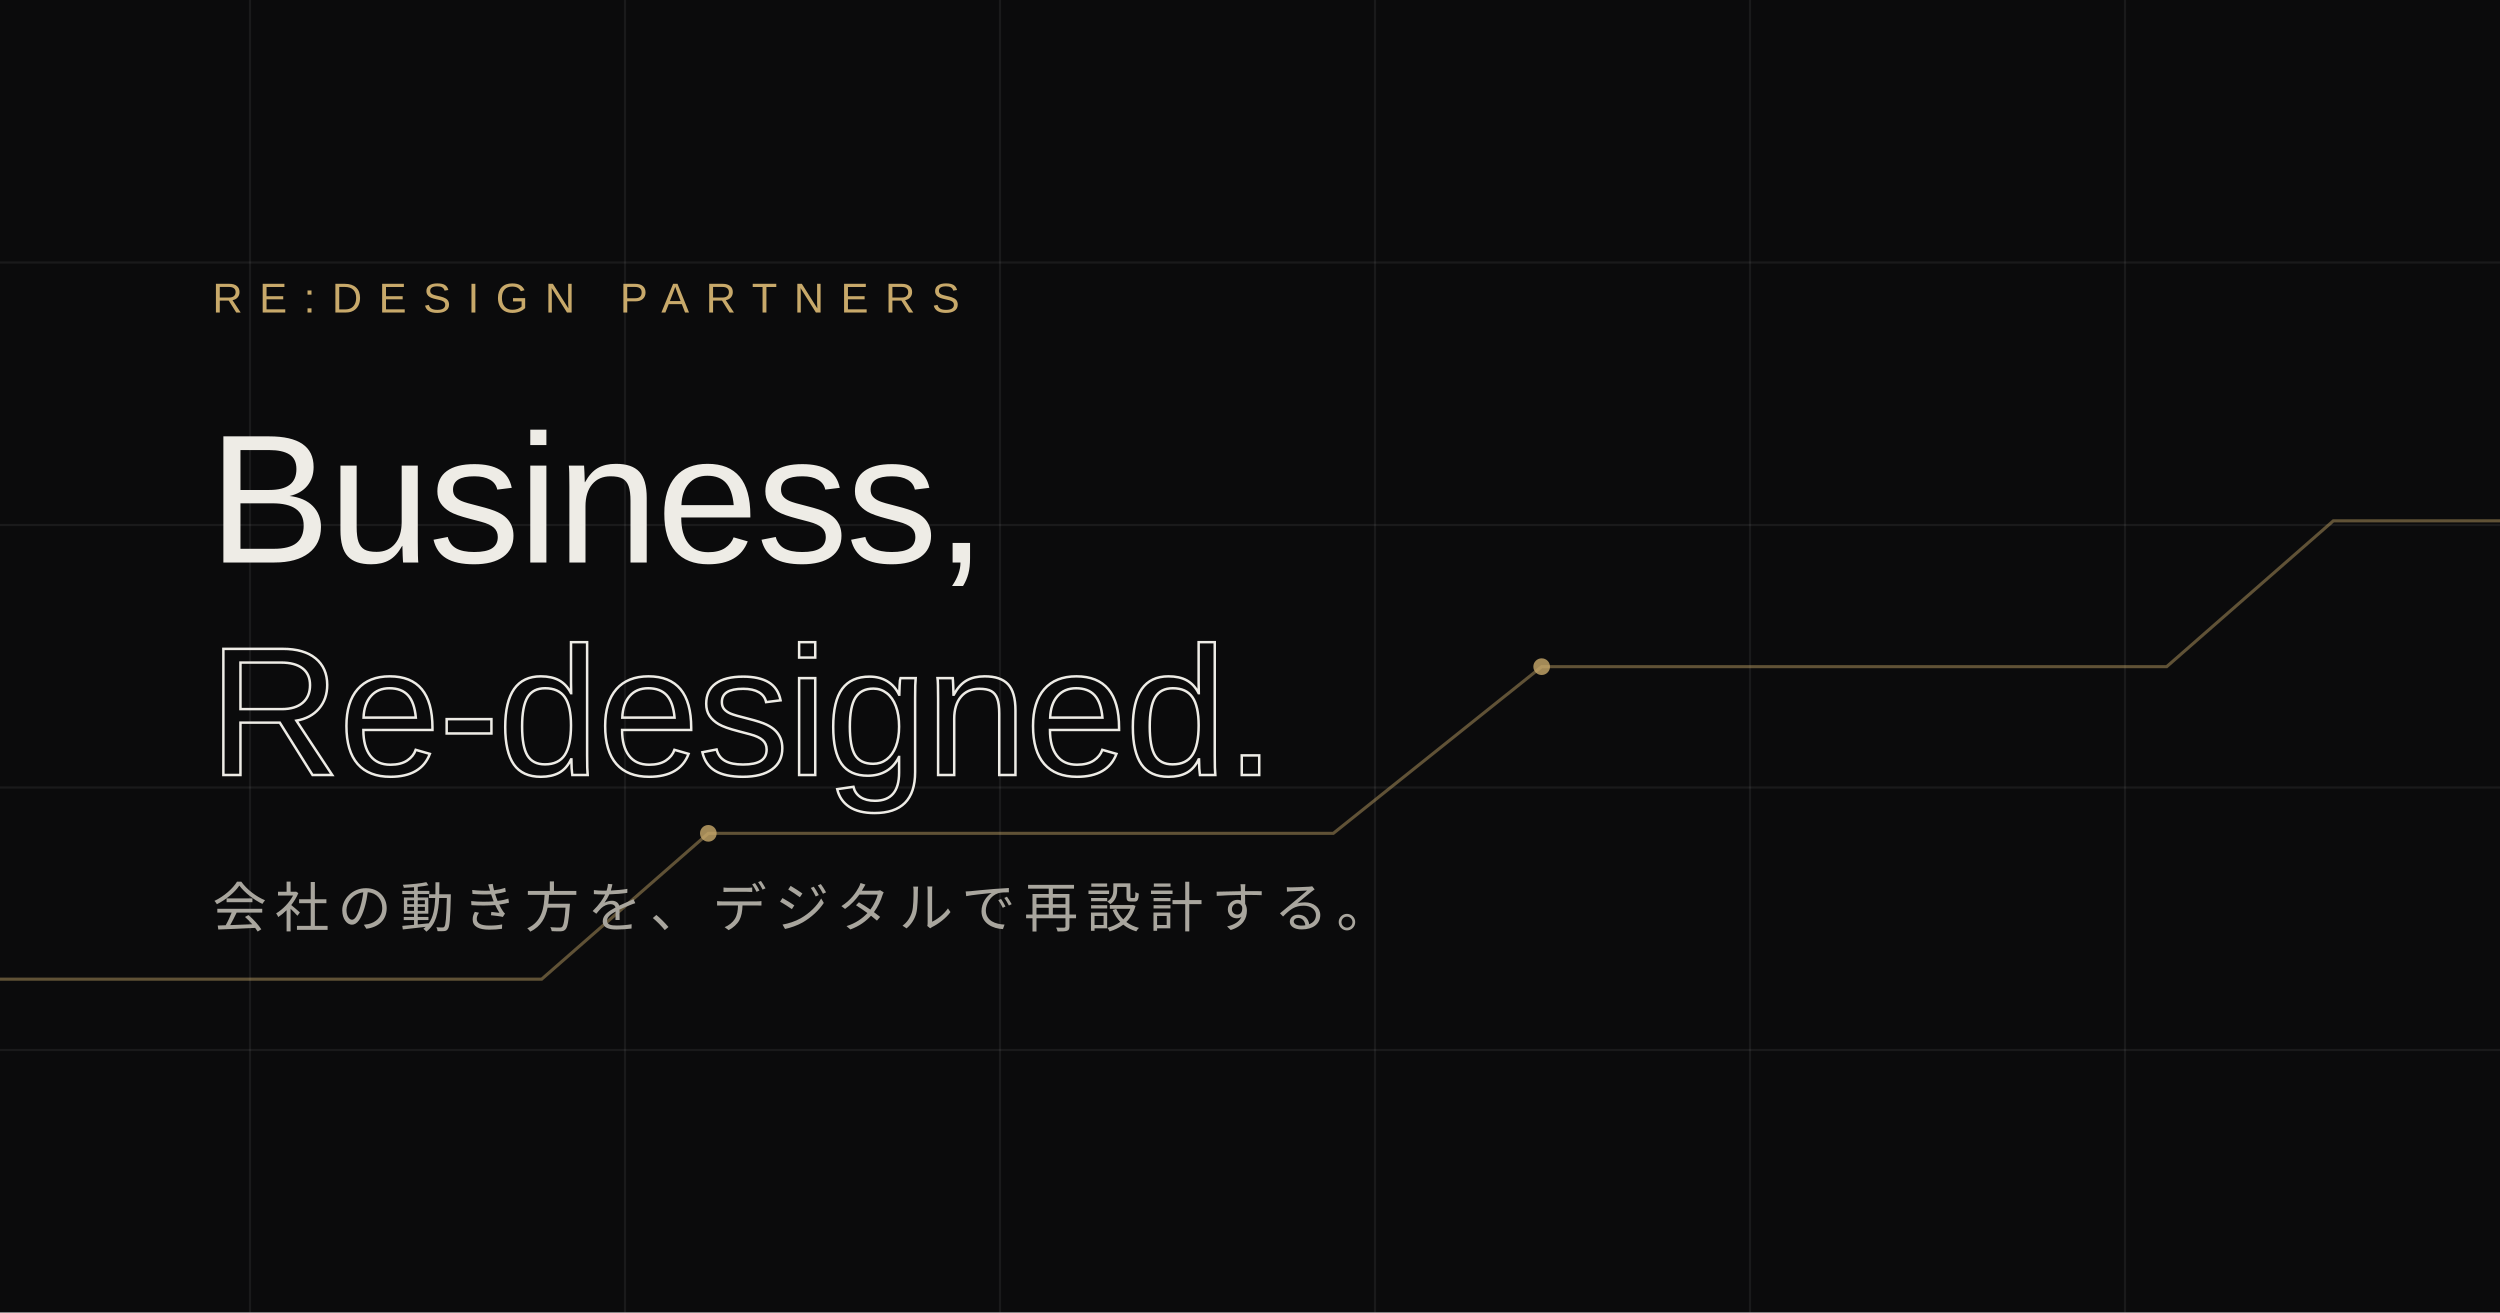
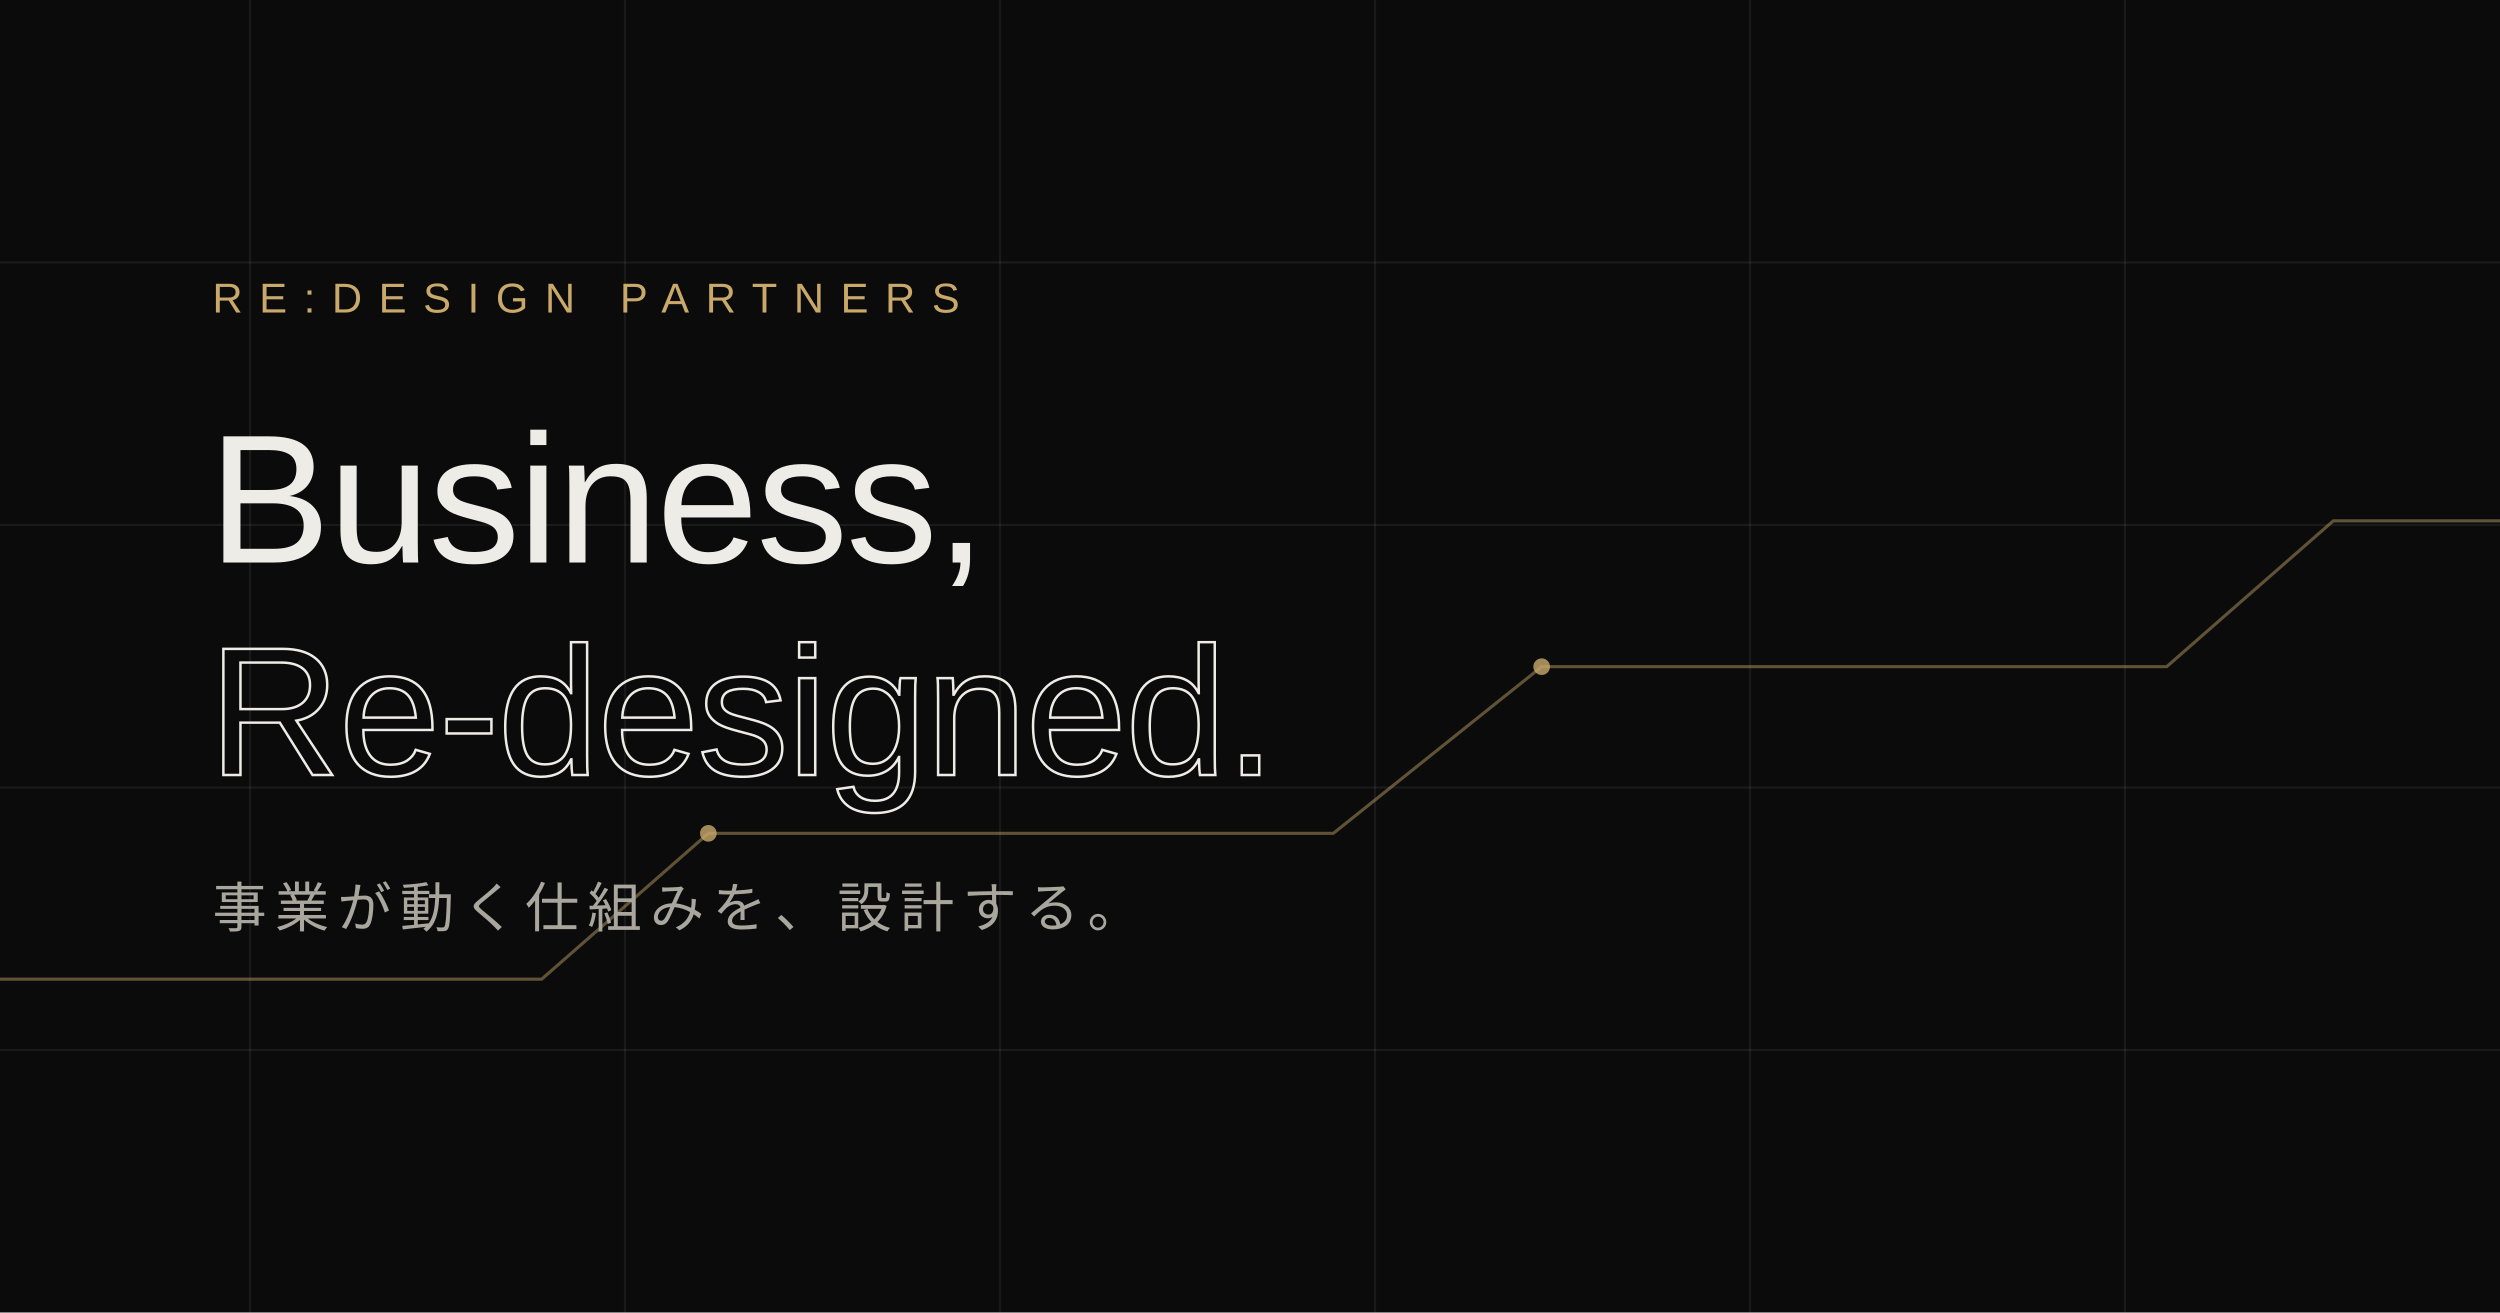
<svg xmlns="http://www.w3.org/2000/svg" width="1200" height="630" viewBox="0 0 1200 630">
  <rect width="1200" height="630" fill="#0b0b0c" />
  <g stroke="#eeece6" stroke-opacity="0.07" stroke-width="1">
    <path d="M120 0 V630 M300 0 V630 M480 0 V630 M660 0 V630 M840 0 V630 M1020 0 V630" />
    <path d="M0 126 H1200 M0 252 H1200 M0 378 H1200 M0 504 H1200" />
  </g>
  <path d="M-20 470 L260 470 L340 400 L640 400 L740 320 L1040 320 L1120 250 L1220 250" fill="none" stroke="#c8a96a" stroke-opacity="0.45" stroke-width="1.5" />
  <circle cx="340" cy="400" r="4" fill="#c8a96a" fill-opacity="0.8" />
  <circle cx="740" cy="320" r="4" fill="#c8a96a" fill-opacity="0.8" />
  <text x="100" y="270" font-family="Helvetica Neue, Arial, sans-serif" font-size="88" font-weight="300" letter-spacing="-1" fill="#eeece6">Business,</text>
  <text x="100" y="372" font-family="Helvetica Neue, Arial, sans-serif" font-size="88" font-weight="300" letter-spacing="-1" fill="none" stroke="#eeece6" stroke-width="1.2">Re-designed.</text>
-   <text x="102" y="445" font-family="Hiragino Kaku Gothic ProN, sans-serif" font-size="26" letter-spacing="4" fill="#a9a69e">会社の動き方を、デジタルで再設計する。</text>
+   <text x="102" y="445" font-family="Hiragino Kaku Gothic ProN, sans-serif" font-size="26" letter-spacing="4" fill="#a9a69e">事業が動く仕組みを、設計する。</text>
  <text x="102" y="150" font-family="Helvetica Neue, Arial, sans-serif" font-size="20" letter-spacing="8" fill="#c8a96a">RE:DESIGN PARTNERS</text>
</svg>
